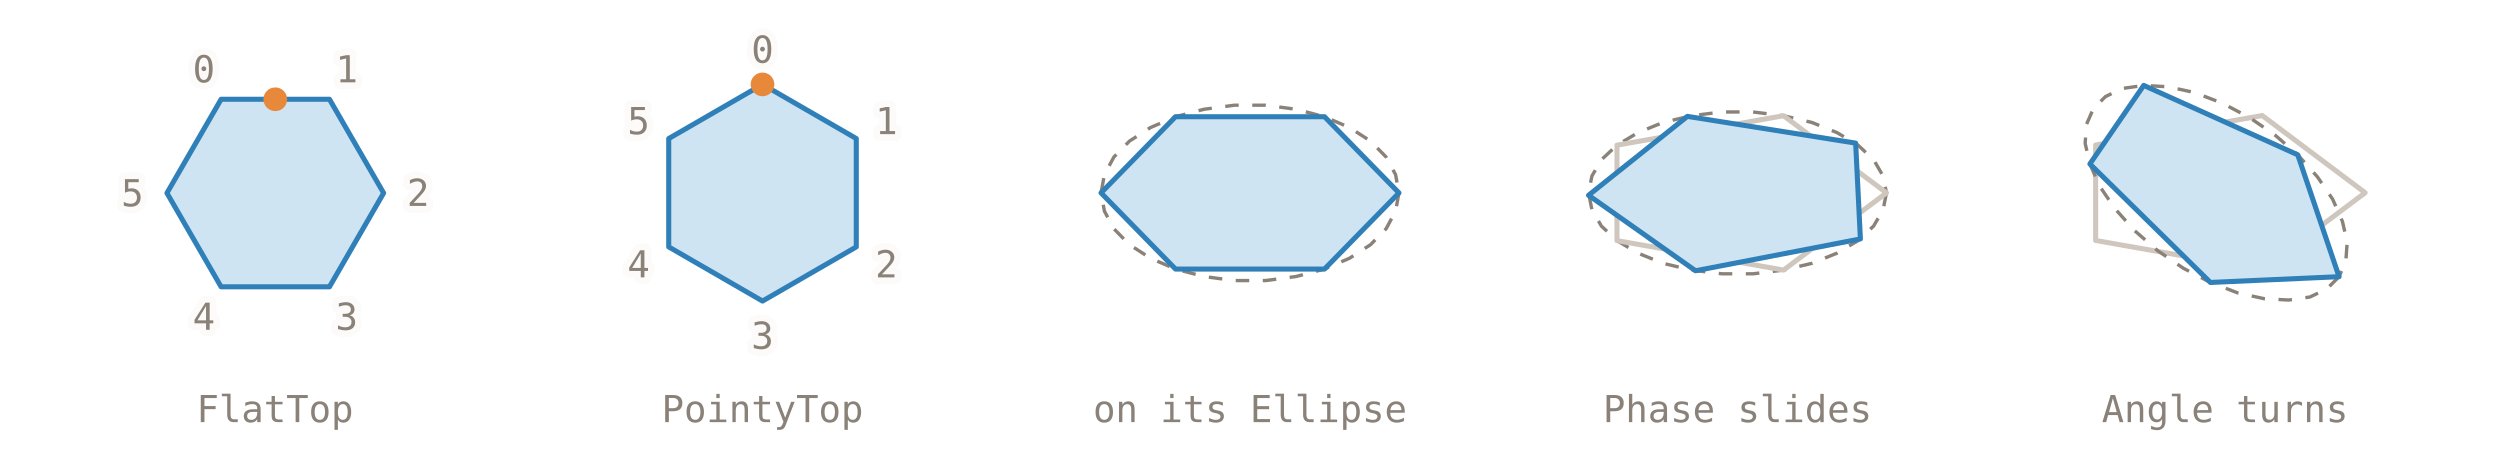
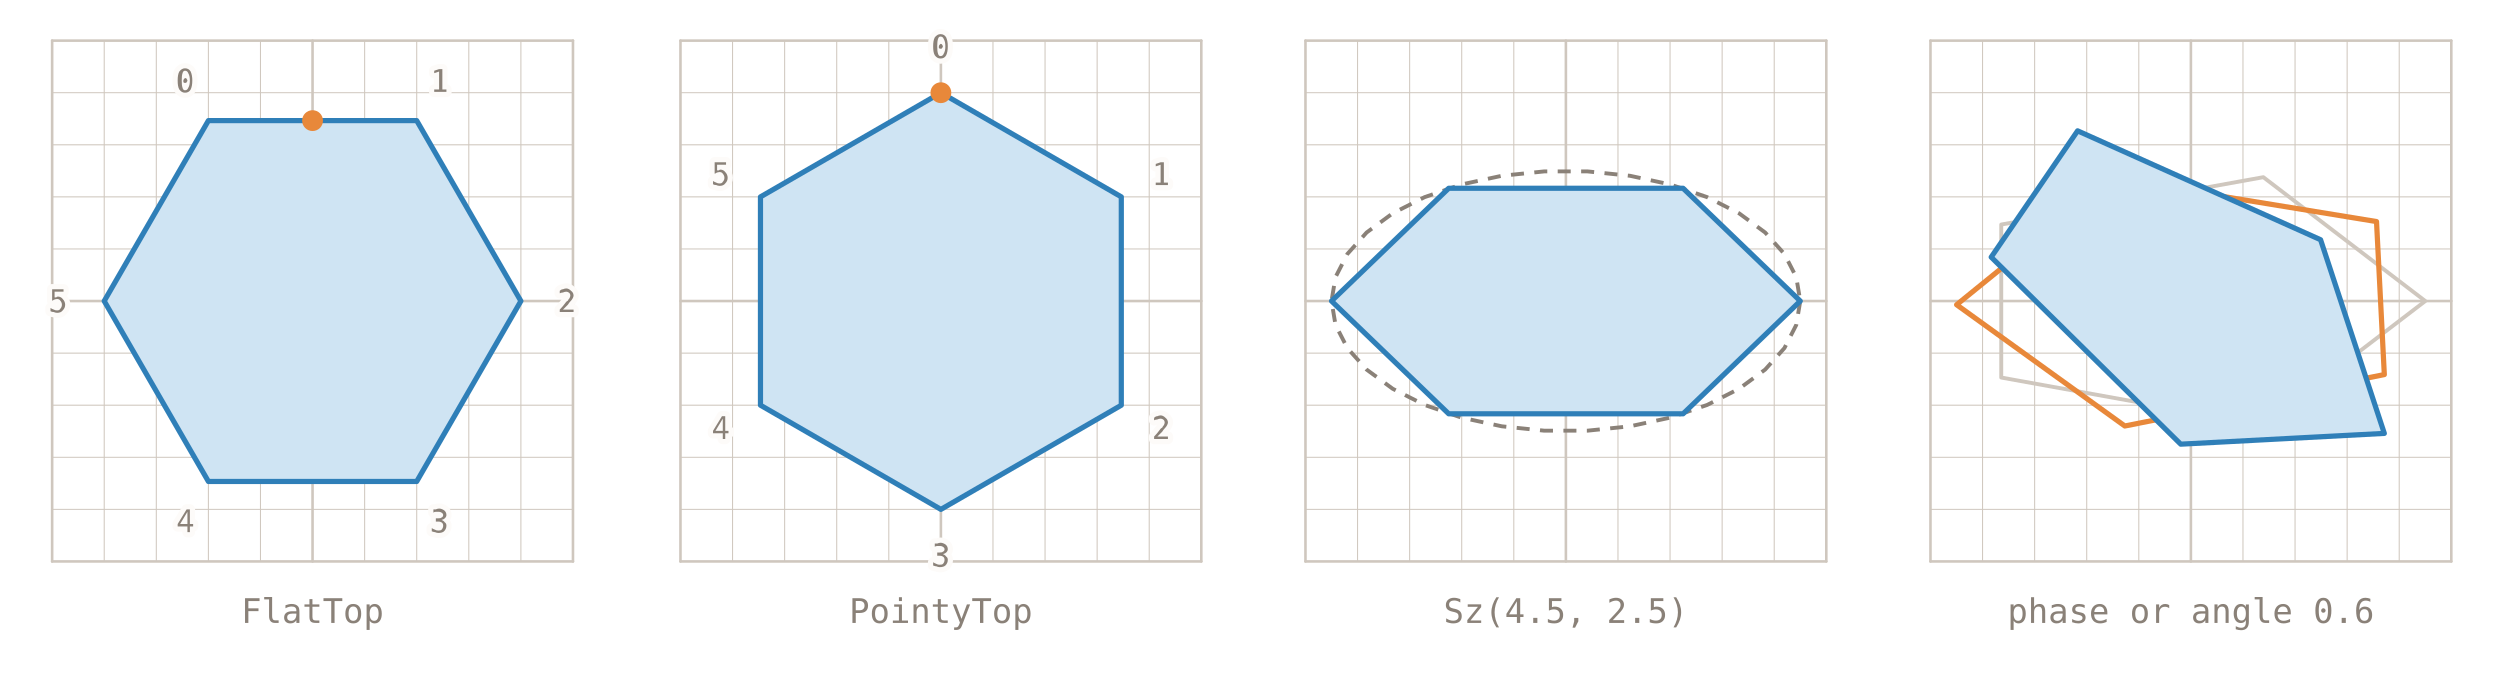
- <svg xmlns="http://www.w3.org/2000/svg" width="960" height="179" viewBox="0 0 960 179" role="img">
-   <g transform="translate(46.3 19.4) scale(1.3) translate(45.7 42.1)">
-     <polygon points="-16.0,-27.7 16.0,-27.7 32.0,-0.0 16.0,27.7 -16.0,27.7 -32.0,0.0" fill="#cfe4f3" stroke="#2f7fb8" stroke-width="1.5" stroke-linejoin="round" />
-     <text x="-21.1" y="-32.7" font-family="ui-monospace, SFMono-Regular, Menlo, Consolas, monospace" font-size="11" text-anchor="middle" fill="#8a8178" stroke="#fdfbf9" stroke-width="4" stroke-linejoin="round" paint-order="stroke">0</text>
-     <text x="21.1" y="-32.7" font-family="ui-monospace, SFMono-Regular, Menlo, Consolas, monospace" font-size="11" text-anchor="middle" fill="#8a8178" stroke="#fdfbf9" stroke-width="4" stroke-linejoin="round" paint-order="stroke">1</text>
-     <text x="42.2" y="3.8" font-family="ui-monospace, SFMono-Regular, Menlo, Consolas, monospace" font-size="11" text-anchor="middle" fill="#8a8178" stroke="#fdfbf9" stroke-width="4" stroke-linejoin="round" paint-order="stroke">2</text>
-     <text x="21.1" y="40.4" font-family="ui-monospace, SFMono-Regular, Menlo, Consolas, monospace" font-size="11" text-anchor="middle" fill="#8a8178" stroke="#fdfbf9" stroke-width="4" stroke-linejoin="round" paint-order="stroke">3</text>
-     <text x="-21.1" y="40.4" font-family="ui-monospace, SFMono-Regular, Menlo, Consolas, monospace" font-size="11" text-anchor="middle" fill="#8a8178" stroke="#fdfbf9" stroke-width="4" stroke-linejoin="round" paint-order="stroke">4</text>
-     <text x="-42.2" y="3.9" font-family="ui-monospace, SFMono-Regular, Menlo, Consolas, monospace" font-size="11" text-anchor="middle" fill="#8a8178" stroke="#fdfbf9" stroke-width="4" stroke-linejoin="round" paint-order="stroke">5</text>
-     <circle cx="0.0" cy="-27.7" r="3.5" fill="#e8883a" />
+ <svg xmlns="http://www.w3.org/2000/svg" width="960" height="259" viewBox="0 0 960 259" role="img">
+   <g transform="translate(18.7 15.6) scale(20) translate(0.066 -0.000)">
+     <line x1="0.000" y1="0.000" x2="0.000" y2="10.000" stroke="#cfc7be" stroke-width="0.050" stroke-linecap="round" />
+     <line x1="1.000" y1="0.000" x2="1.000" y2="10.000" stroke="#cfc7be" stroke-width="0.020" stroke-linecap="round" />
+     <line x1="2.000" y1="0.000" x2="2.000" y2="10.000" stroke="#cfc7be" stroke-width="0.020" stroke-linecap="round" />
+     <line x1="3.000" y1="0.000" x2="3.000" y2="10.000" stroke="#cfc7be" stroke-width="0.020" stroke-linecap="round" />
+     <line x1="4.000" y1="0.000" x2="4.000" y2="10.000" stroke="#cfc7be" stroke-width="0.020" stroke-linecap="round" />
+     <line x1="5.000" y1="0.000" x2="5.000" y2="10.000" stroke="#cfc7be" stroke-width="0.050" stroke-linecap="round" />
+     <line x1="6.000" y1="0.000" x2="6.000" y2="10.000" stroke="#cfc7be" stroke-width="0.020" stroke-linecap="round" />
+     <line x1="7.000" y1="0.000" x2="7.000" y2="10.000" stroke="#cfc7be" stroke-width="0.020" stroke-linecap="round" />
+     <line x1="8.000" y1="0.000" x2="8.000" y2="10.000" stroke="#cfc7be" stroke-width="0.020" stroke-linecap="round" />
+     <line x1="9.000" y1="0.000" x2="9.000" y2="10.000" stroke="#cfc7be" stroke-width="0.020" stroke-linecap="round" />
+     <line x1="10.000" y1="0.000" x2="10.000" y2="10.000" stroke="#cfc7be" stroke-width="0.050" stroke-linecap="round" />
+     <line x1="0.000" y1="0.000" x2="10.000" y2="0.000" stroke="#cfc7be" stroke-width="0.050" stroke-linecap="round" />
+     <line x1="0.000" y1="1.000" x2="10.000" y2="1.000" stroke="#cfc7be" stroke-width="0.020" stroke-linecap="round" />
+     <line x1="0.000" y1="2.000" x2="10.000" y2="2.000" stroke="#cfc7be" stroke-width="0.020" stroke-linecap="round" />
+     <line x1="0.000" y1="3.000" x2="10.000" y2="3.000" stroke="#cfc7be" stroke-width="0.020" stroke-linecap="round" />
+     <line x1="0.000" y1="4.000" x2="10.000" y2="4.000" stroke="#cfc7be" stroke-width="0.020" stroke-linecap="round" />
+     <line x1="0.000" y1="5.000" x2="10.000" y2="5.000" stroke="#cfc7be" stroke-width="0.050" stroke-linecap="round" />
+     <line x1="0.000" y1="6.000" x2="10.000" y2="6.000" stroke="#cfc7be" stroke-width="0.020" stroke-linecap="round" />
+     <line x1="0.000" y1="7.000" x2="10.000" y2="7.000" stroke="#cfc7be" stroke-width="0.020" stroke-linecap="round" />
+     <line x1="0.000" y1="8.000" x2="10.000" y2="8.000" stroke="#cfc7be" stroke-width="0.020" stroke-linecap="round" />
+     <line x1="0.000" y1="9.000" x2="10.000" y2="9.000" stroke="#cfc7be" stroke-width="0.020" stroke-linecap="round" />
+     <line x1="0.000" y1="10.000" x2="10.000" y2="10.000" stroke="#cfc7be" stroke-width="0.050" stroke-linecap="round" />
+     <polygon points="3.000,1.536 7.000,1.536 9.000,5.000 7.000,8.464 3.000,8.464 1.000,5.000" fill="#cfe4f3" stroke="#2f7fb8" stroke-width="0.100" stroke-linejoin="round" />
+     <text x="2.560" y="0.984" font-family="ui-monospace, SFMono-Regular, Menlo, Consolas, monospace" font-size="0.600" text-anchor="middle" fill="#8a8178" stroke="#fdfbf9" stroke-width="0.200" stroke-linejoin="round" paint-order="stroke">0</text>
+     <text x="7.440" y="0.984" font-family="ui-monospace, SFMono-Regular, Menlo, Consolas, monospace" font-size="0.600" text-anchor="middle" fill="#8a8178" stroke="#fdfbf9" stroke-width="0.200" stroke-linejoin="round" paint-order="stroke">1</text>
+     <text x="9.880" y="5.210" font-family="ui-monospace, SFMono-Regular, Menlo, Consolas, monospace" font-size="0.600" text-anchor="middle" fill="#8a8178" stroke="#fdfbf9" stroke-width="0.200" stroke-linejoin="round" paint-order="stroke">2</text>
+     <text x="7.440" y="9.436" font-family="ui-monospace, SFMono-Regular, Menlo, Consolas, monospace" font-size="0.600" text-anchor="middle" fill="#8a8178" stroke="#fdfbf9" stroke-width="0.200" stroke-linejoin="round" paint-order="stroke">3</text>
+     <text x="2.560" y="9.436" font-family="ui-monospace, SFMono-Regular, Menlo, Consolas, monospace" font-size="0.600" text-anchor="middle" fill="#8a8178" stroke="#fdfbf9" stroke-width="0.200" stroke-linejoin="round" paint-order="stroke">4</text>
+     <text x="0.120" y="5.210" font-family="ui-monospace, SFMono-Regular, Menlo, Consolas, monospace" font-size="0.600" text-anchor="middle" fill="#8a8178" stroke="#fdfbf9" stroke-width="0.200" stroke-linejoin="round" paint-order="stroke">5</text>
+     <circle cx="5.000" cy="1.536" r="0.200" fill="#e8883a" />
  </g>
-   <text x="105.6" y="162.1" font-family="ui-monospace, SFMono-Regular, Menlo, Consolas, monospace" font-size="14.3" text-anchor="middle" fill="#8a8178">FlatTop</text>
-   <g transform="translate(240.8 12.0) scale(1.3) translate(40.0 47.7)">
-     <polygon points="-0.0,-32.0 27.7,-16.0 27.7,16.0 0.0,32.0 -27.7,16.0 -27.7,-16.0" fill="#cfe4f3" stroke="#2f7fb8" stroke-width="1.5" stroke-linejoin="round" />
-     <text x="-0.0" y="-38.4" font-family="ui-monospace, SFMono-Regular, Menlo, Consolas, monospace" font-size="11" text-anchor="middle" fill="#8a8178" stroke="#fdfbf9" stroke-width="4" stroke-linejoin="round" paint-order="stroke">0</text>
-     <text x="36.6" y="-17.3" font-family="ui-monospace, SFMono-Regular, Menlo, Consolas, monospace" font-size="11" text-anchor="middle" fill="#8a8178" stroke="#fdfbf9" stroke-width="4" stroke-linejoin="round" paint-order="stroke">1</text>
-     <text x="36.6" y="25.0" font-family="ui-monospace, SFMono-Regular, Menlo, Consolas, monospace" font-size="11" text-anchor="middle" fill="#8a8178" stroke="#fdfbf9" stroke-width="4" stroke-linejoin="round" paint-order="stroke">2</text>
-     <text x="0.0" y="46.1" font-family="ui-monospace, SFMono-Regular, Menlo, Consolas, monospace" font-size="11" text-anchor="middle" fill="#8a8178" stroke="#fdfbf9" stroke-width="4" stroke-linejoin="round" paint-order="stroke">3</text>
-     <text x="-36.6" y="25.0" font-family="ui-monospace, SFMono-Regular, Menlo, Consolas, monospace" font-size="11" text-anchor="middle" fill="#8a8178" stroke="#fdfbf9" stroke-width="4" stroke-linejoin="round" paint-order="stroke">4</text>
-     <text x="-36.6" y="-17.3" font-family="ui-monospace, SFMono-Regular, Menlo, Consolas, monospace" font-size="11" text-anchor="middle" fill="#8a8178" stroke="#fdfbf9" stroke-width="4" stroke-linejoin="round" paint-order="stroke">5</text>
-     <circle cx="0.0" cy="-32.0" r="3.5" fill="#e8883a" />
+   <text x="120.0" y="239.2" font-family="ui-monospace, SFMono-Regular, Menlo, Consolas, monospace" font-size="13" text-anchor="middle" fill="#8a8178">FlatTop</text>
+   <g transform="translate(261.3 12.0) scale(20) translate(-0.000 0.180)">
+     <line x1="0.000" y1="0.000" x2="0.000" y2="10.000" stroke="#cfc7be" stroke-width="0.050" stroke-linecap="round" />
+     <line x1="1.000" y1="0.000" x2="1.000" y2="10.000" stroke="#cfc7be" stroke-width="0.020" stroke-linecap="round" />
+     <line x1="2.000" y1="0.000" x2="2.000" y2="10.000" stroke="#cfc7be" stroke-width="0.020" stroke-linecap="round" />
+     <line x1="3.000" y1="0.000" x2="3.000" y2="10.000" stroke="#cfc7be" stroke-width="0.020" stroke-linecap="round" />
+     <line x1="4.000" y1="0.000" x2="4.000" y2="10.000" stroke="#cfc7be" stroke-width="0.020" stroke-linecap="round" />
+     <line x1="5.000" y1="0.000" x2="5.000" y2="10.000" stroke="#cfc7be" stroke-width="0.050" stroke-linecap="round" />
+     <line x1="6.000" y1="0.000" x2="6.000" y2="10.000" stroke="#cfc7be" stroke-width="0.020" stroke-linecap="round" />
+     <line x1="7.000" y1="0.000" x2="7.000" y2="10.000" stroke="#cfc7be" stroke-width="0.020" stroke-linecap="round" />
+     <line x1="8.000" y1="0.000" x2="8.000" y2="10.000" stroke="#cfc7be" stroke-width="0.020" stroke-linecap="round" />
+     <line x1="9.000" y1="0.000" x2="9.000" y2="10.000" stroke="#cfc7be" stroke-width="0.020" stroke-linecap="round" />
+     <line x1="10.000" y1="0.000" x2="10.000" y2="10.000" stroke="#cfc7be" stroke-width="0.050" stroke-linecap="round" />
+     <line x1="0.000" y1="0.000" x2="10.000" y2="0.000" stroke="#cfc7be" stroke-width="0.050" stroke-linecap="round" />
+     <line x1="0.000" y1="1.000" x2="10.000" y2="1.000" stroke="#cfc7be" stroke-width="0.020" stroke-linecap="round" />
+     <line x1="0.000" y1="2.000" x2="10.000" y2="2.000" stroke="#cfc7be" stroke-width="0.020" stroke-linecap="round" />
+     <line x1="0.000" y1="3.000" x2="10.000" y2="3.000" stroke="#cfc7be" stroke-width="0.020" stroke-linecap="round" />
+     <line x1="0.000" y1="4.000" x2="10.000" y2="4.000" stroke="#cfc7be" stroke-width="0.020" stroke-linecap="round" />
+     <line x1="0.000" y1="5.000" x2="10.000" y2="5.000" stroke="#cfc7be" stroke-width="0.050" stroke-linecap="round" />
+     <line x1="0.000" y1="6.000" x2="10.000" y2="6.000" stroke="#cfc7be" stroke-width="0.020" stroke-linecap="round" />
+     <line x1="0.000" y1="7.000" x2="10.000" y2="7.000" stroke="#cfc7be" stroke-width="0.020" stroke-linecap="round" />
+     <line x1="0.000" y1="8.000" x2="10.000" y2="8.000" stroke="#cfc7be" stroke-width="0.020" stroke-linecap="round" />
+     <line x1="0.000" y1="9.000" x2="10.000" y2="9.000" stroke="#cfc7be" stroke-width="0.020" stroke-linecap="round" />
+     <line x1="0.000" y1="10.000" x2="10.000" y2="10.000" stroke="#cfc7be" stroke-width="0.050" stroke-linecap="round" />
+     <polygon points="5.000,1.000 8.464,3.000 8.464,7.000 5.000,9.000 1.536,7.000 1.536,3.000" fill="#cfe4f3" stroke="#2f7fb8" stroke-width="0.100" stroke-linejoin="round" />
+     <text x="5.000" y="0.330" font-family="ui-monospace, SFMono-Regular, Menlo, Consolas, monospace" font-size="0.600" text-anchor="middle" fill="#8a8178" stroke="#fdfbf9" stroke-width="0.200" stroke-linejoin="round" paint-order="stroke">0</text>
+     <text x="9.226" y="2.770" font-family="ui-monospace, SFMono-Regular, Menlo, Consolas, monospace" font-size="0.600" text-anchor="middle" fill="#8a8178" stroke="#fdfbf9" stroke-width="0.200" stroke-linejoin="round" paint-order="stroke">1</text>
+     <text x="9.226" y="7.650" font-family="ui-monospace, SFMono-Regular, Menlo, Consolas, monospace" font-size="0.600" text-anchor="middle" fill="#8a8178" stroke="#fdfbf9" stroke-width="0.200" stroke-linejoin="round" paint-order="stroke">2</text>
+     <text x="5.000" y="10.090" font-family="ui-monospace, SFMono-Regular, Menlo, Consolas, monospace" font-size="0.600" text-anchor="middle" fill="#8a8178" stroke="#fdfbf9" stroke-width="0.200" stroke-linejoin="round" paint-order="stroke">3</text>
+     <text x="0.774" y="7.650" font-family="ui-monospace, SFMono-Regular, Menlo, Consolas, monospace" font-size="0.600" text-anchor="middle" fill="#8a8178" stroke="#fdfbf9" stroke-width="0.200" stroke-linejoin="round" paint-order="stroke">4</text>
+     <text x="0.774" y="2.770" font-family="ui-monospace, SFMono-Regular, Menlo, Consolas, monospace" font-size="0.600" text-anchor="middle" fill="#8a8178" stroke="#fdfbf9" stroke-width="0.200" stroke-linejoin="round" paint-order="stroke">5</text>
+     <circle cx="5.000" cy="1.000" r="0.200" fill="#e8883a" />
  </g>
-   <text x="292.8" y="162.1" font-family="ui-monospace, SFMono-Regular, Menlo, Consolas, monospace" font-size="14.3" text-anchor="middle" fill="#8a8178">PointyTop</text>
-   <g transform="translate(422.8 40.4) scale(1.3) translate(44.0 25.9)">
-     <polygon points="44.0,0.0 43.0,5.4 40.2,10.6 35.6,15.3 29.4,19.3 22.0,22.5 13.6,24.7 4.6,25.9 -4.6,25.9 -13.6,24.7 -22.0,22.5 -29.4,19.3 -35.6,15.3 -40.2,10.6 -43.0,5.4 -44.0,0.0 -43.0,-5.4 -40.2,-10.6 -35.6,-15.3 -29.4,-19.3 -22.0,-22.5 -13.6,-24.7 -4.6,-25.9 4.6,-25.9 13.6,-24.7 22.0,-22.5 29.4,-19.3 35.6,-15.3 40.2,-10.6 43.0,-5.4" fill="none" stroke="#8a8178" stroke-width="1" stroke-dasharray="4 4" stroke-linejoin="round" />
-     <polygon points="-22.0,-22.5 22.0,-22.5 44.0,-0.0 22.0,22.5 -22.0,22.5 -44.0,0.0" fill="#cfe4f3" stroke="#2f7fb8" stroke-width="1.5" stroke-linejoin="round" />
+   <text x="361.3" y="239.2" font-family="ui-monospace, SFMono-Regular, Menlo, Consolas, monospace" font-size="13" text-anchor="middle" fill="#8a8178">PointyTop</text>
+   <g transform="translate(501.3 15.6) scale(20) translate(-0.000 -0.000)">
+     <line x1="0.000" y1="0.000" x2="0.000" y2="10.000" stroke="#cfc7be" stroke-width="0.050" stroke-linecap="round" />
+     <line x1="1.000" y1="0.000" x2="1.000" y2="10.000" stroke="#cfc7be" stroke-width="0.020" stroke-linecap="round" />
+     <line x1="2.000" y1="0.000" x2="2.000" y2="10.000" stroke="#cfc7be" stroke-width="0.020" stroke-linecap="round" />
+     <line x1="3.000" y1="0.000" x2="3.000" y2="10.000" stroke="#cfc7be" stroke-width="0.020" stroke-linecap="round" />
+     <line x1="4.000" y1="0.000" x2="4.000" y2="10.000" stroke="#cfc7be" stroke-width="0.020" stroke-linecap="round" />
+     <line x1="5.000" y1="0.000" x2="5.000" y2="10.000" stroke="#cfc7be" stroke-width="0.050" stroke-linecap="round" />
+     <line x1="6.000" y1="0.000" x2="6.000" y2="10.000" stroke="#cfc7be" stroke-width="0.020" stroke-linecap="round" />
+     <line x1="7.000" y1="0.000" x2="7.000" y2="10.000" stroke="#cfc7be" stroke-width="0.020" stroke-linecap="round" />
+     <line x1="8.000" y1="0.000" x2="8.000" y2="10.000" stroke="#cfc7be" stroke-width="0.020" stroke-linecap="round" />
+     <line x1="9.000" y1="0.000" x2="9.000" y2="10.000" stroke="#cfc7be" stroke-width="0.020" stroke-linecap="round" />
+     <line x1="10.000" y1="0.000" x2="10.000" y2="10.000" stroke="#cfc7be" stroke-width="0.050" stroke-linecap="round" />
+     <line x1="0.000" y1="0.000" x2="10.000" y2="0.000" stroke="#cfc7be" stroke-width="0.050" stroke-linecap="round" />
+     <line x1="0.000" y1="1.000" x2="10.000" y2="1.000" stroke="#cfc7be" stroke-width="0.020" stroke-linecap="round" />
+     <line x1="0.000" y1="2.000" x2="10.000" y2="2.000" stroke="#cfc7be" stroke-width="0.020" stroke-linecap="round" />
+     <line x1="0.000" y1="3.000" x2="10.000" y2="3.000" stroke="#cfc7be" stroke-width="0.020" stroke-linecap="round" />
+     <line x1="0.000" y1="4.000" x2="10.000" y2="4.000" stroke="#cfc7be" stroke-width="0.020" stroke-linecap="round" />
+     <line x1="0.000" y1="5.000" x2="10.000" y2="5.000" stroke="#cfc7be" stroke-width="0.050" stroke-linecap="round" />
+     <line x1="0.000" y1="6.000" x2="10.000" y2="6.000" stroke="#cfc7be" stroke-width="0.020" stroke-linecap="round" />
+     <line x1="0.000" y1="7.000" x2="10.000" y2="7.000" stroke="#cfc7be" stroke-width="0.020" stroke-linecap="round" />
+     <line x1="0.000" y1="8.000" x2="10.000" y2="8.000" stroke="#cfc7be" stroke-width="0.020" stroke-linecap="round" />
+     <line x1="0.000" y1="9.000" x2="10.000" y2="9.000" stroke="#cfc7be" stroke-width="0.020" stroke-linecap="round" />
+     <line x1="0.000" y1="10.000" x2="10.000" y2="10.000" stroke="#cfc7be" stroke-width="0.050" stroke-linecap="round" />
+     <polygon points="9.500,5.000 9.423,5.459 9.196,5.903 8.826,6.316 8.326,6.684 7.712,6.995 7.006,7.238 6.231,7.405 5.415,7.489 4.585,7.489 3.769,7.405 2.994,7.238 2.288,6.995 1.674,6.684 1.174,6.316 0.804,5.903 0.577,5.459 0.500,5.000 0.577,4.541 0.804,4.097 1.174,3.684 1.674,3.316 2.288,3.005 2.994,2.762 3.769,2.595 4.585,2.511 5.415,2.511 6.231,2.595 7.006,2.762 7.712,3.005 8.326,3.316 8.826,3.684 9.196,4.097 9.423,4.541" fill="none" stroke="#8a8178" stroke-width="0.075" stroke-dasharray="0.250 0.200" stroke-linejoin="round" />
+     <polygon points="2.750,2.835 7.250,2.835 9.500,5.000 7.250,7.165 2.750,7.165 0.500,5.000" fill="#cfe4f3" stroke="#2f7fb8" stroke-width="0.100" stroke-linejoin="round" />
  </g>
-   <text x="480.0" y="162.1" font-family="ui-monospace, SFMono-Regular, Menlo, Consolas, monospace" font-size="14.3" text-anchor="middle" fill="#8a8178">on its Ellipse</text>
-   <g transform="translate(610.0 43.0) scale(1.3) translate(44.0 23.9)">
-     <polygon points="44.0,0.0 43.0,5.0 40.2,9.8 35.6,14.1 29.4,17.8 22.0,20.8 13.6,22.8 4.6,23.9 -4.6,23.9 -13.6,22.8 -22.0,20.8 -29.4,17.8 -35.6,14.1 -40.2,9.8 -43.0,5.0 -44.0,0.0 -43.0,-5.0 -40.2,-9.8 -35.6,-14.1 -29.4,-17.8 -22.0,-20.8 -13.6,-22.8 -4.6,-23.9 4.6,-23.9 13.6,-22.8 22.0,-20.8 29.4,-17.8 35.6,-14.1 40.2,-9.8 43.0,-5.0" fill="none" stroke="#8a8178" stroke-width="1" stroke-dasharray="4 4" stroke-linejoin="round" />
-     <polygon points="44.0,0.0 13.6,22.8 -35.6,14.1 -35.6,-14.1 13.6,-22.8" fill="none" stroke="#cfc7be" stroke-width="1.5" stroke-linejoin="round" />
-     <polygon points="36.3,13.6 -12.4,23.0 -44.0,0.7 -14.8,-22.6 34.9,-14.7" fill="#cfe4f3" stroke="#2f7fb8" stroke-width="1.5" stroke-linejoin="round" />
+   <text x="601.3" y="239.2" font-family="ui-monospace, SFMono-Regular, Menlo, Consolas, monospace" font-size="13" text-anchor="middle" fill="#8a8178">Sz(4.5, 2.5)</text>
+   <g transform="translate(741.3 15.6) scale(20) translate(-0.000 -0.000)">
+     <line x1="0.000" y1="0.000" x2="0.000" y2="10.000" stroke="#cfc7be" stroke-width="0.050" stroke-linecap="round" />
+     <line x1="1.000" y1="0.000" x2="1.000" y2="10.000" stroke="#cfc7be" stroke-width="0.020" stroke-linecap="round" />
+     <line x1="2.000" y1="0.000" x2="2.000" y2="10.000" stroke="#cfc7be" stroke-width="0.020" stroke-linecap="round" />
+     <line x1="3.000" y1="0.000" x2="3.000" y2="10.000" stroke="#cfc7be" stroke-width="0.020" stroke-linecap="round" />
+     <line x1="4.000" y1="0.000" x2="4.000" y2="10.000" stroke="#cfc7be" stroke-width="0.020" stroke-linecap="round" />
+     <line x1="5.000" y1="0.000" x2="5.000" y2="10.000" stroke="#cfc7be" stroke-width="0.050" stroke-linecap="round" />
+     <line x1="6.000" y1="0.000" x2="6.000" y2="10.000" stroke="#cfc7be" stroke-width="0.020" stroke-linecap="round" />
+     <line x1="7.000" y1="0.000" x2="7.000" y2="10.000" stroke="#cfc7be" stroke-width="0.020" stroke-linecap="round" />
+     <line x1="8.000" y1="0.000" x2="8.000" y2="10.000" stroke="#cfc7be" stroke-width="0.020" stroke-linecap="round" />
+     <line x1="9.000" y1="0.000" x2="9.000" y2="10.000" stroke="#cfc7be" stroke-width="0.020" stroke-linecap="round" />
+     <line x1="10.000" y1="0.000" x2="10.000" y2="10.000" stroke="#cfc7be" stroke-width="0.050" stroke-linecap="round" />
+     <line x1="0.000" y1="0.000" x2="10.000" y2="0.000" stroke="#cfc7be" stroke-width="0.050" stroke-linecap="round" />
+     <line x1="0.000" y1="1.000" x2="10.000" y2="1.000" stroke="#cfc7be" stroke-width="0.020" stroke-linecap="round" />
+     <line x1="0.000" y1="2.000" x2="10.000" y2="2.000" stroke="#cfc7be" stroke-width="0.020" stroke-linecap="round" />
+     <line x1="0.000" y1="3.000" x2="10.000" y2="3.000" stroke="#cfc7be" stroke-width="0.020" stroke-linecap="round" />
+     <line x1="0.000" y1="4.000" x2="10.000" y2="4.000" stroke="#cfc7be" stroke-width="0.020" stroke-linecap="round" />
+     <line x1="0.000" y1="5.000" x2="10.000" y2="5.000" stroke="#cfc7be" stroke-width="0.050" stroke-linecap="round" />
+     <line x1="0.000" y1="6.000" x2="10.000" y2="6.000" stroke="#cfc7be" stroke-width="0.020" stroke-linecap="round" />
+     <line x1="0.000" y1="7.000" x2="10.000" y2="7.000" stroke="#cfc7be" stroke-width="0.020" stroke-linecap="round" />
+     <line x1="0.000" y1="8.000" x2="10.000" y2="8.000" stroke="#cfc7be" stroke-width="0.020" stroke-linecap="round" />
+     <line x1="0.000" y1="9.000" x2="10.000" y2="9.000" stroke="#cfc7be" stroke-width="0.020" stroke-linecap="round" />
+     <line x1="0.000" y1="10.000" x2="10.000" y2="10.000" stroke="#cfc7be" stroke-width="0.050" stroke-linecap="round" />
+     <polygon points="9.500,5.000 6.391,7.378 1.359,6.469 1.359,3.531 6.391,2.622" fill="none" stroke="#cfc7be" stroke-width="0.075" stroke-linejoin="round" />
+     <polygon points="8.714,6.412 3.731,7.399 0.502,5.071 3.489,2.645 8.564,3.474" fill="none" stroke="#e8883a" stroke-width="0.100" stroke-linejoin="round" />
+     <polygon points="8.714,7.541 4.805,7.748 1.166,4.157 2.825,1.732 7.490,3.823" fill="#cfe4f3" stroke="#2f7fb8" stroke-width="0.100" stroke-linejoin="round" />
  </g>
-   <text x="667.2" y="162.1" font-family="ui-monospace, SFMono-Regular, Menlo, Consolas, monospace" font-size="14.3" text-anchor="middle" fill="#8a8178">Phase slides</text>
-   <g transform="translate(800.7 32.8) scale(1.3) translate(38.7 31.7)">
-     <polygon points="44.0,0.0 13.6,22.8 -35.6,14.1 -35.6,-14.1 13.6,-22.8" fill="none" stroke="#cfc7be" stroke-width="1.5" stroke-linejoin="round" />
-     <polygon points="36.3,24.8 32.7,28.4 27.7,30.8 21.4,31.7 14.2,31.3 6.4,29.6 -1.7,26.5 -9.7,22.3 -17.3,17.1 -24.1,11.2 -29.9,4.7 -34.4,-1.9 -37.3,-8.5 -38.7,-14.6 -38.3,-20.2 -36.3,-24.8 -32.7,-28.4 -27.7,-30.8 -21.4,-31.7 -14.2,-31.3 -6.4,-29.6 1.7,-26.5 9.7,-22.3 17.3,-17.1 24.1,-11.2 29.9,-4.7 34.4,1.9 37.3,8.5 38.7,14.6 38.3,20.2" fill="none" stroke="#8a8178" stroke-width="1" stroke-dasharray="4 4" stroke-linejoin="round" />
-     <polygon points="36.3,24.8 -1.7,26.5 -37.3,-8.5 -21.4,-31.7 24.1,-11.2" fill="#cfe4f3" stroke="#2f7fb8" stroke-width="1.5" stroke-linejoin="round" />
-   </g>
-   <text x="854.4" y="162.1" font-family="ui-monospace, SFMono-Regular, Menlo, Consolas, monospace" font-size="14.3" text-anchor="middle" fill="#8a8178">Angle turns</text>
+   <text x="841.3" y="239.2" font-family="ui-monospace, SFMono-Regular, Menlo, Consolas, monospace" font-size="13" text-anchor="middle" fill="#8a8178">phase or angle 0.6</text>
</svg>
